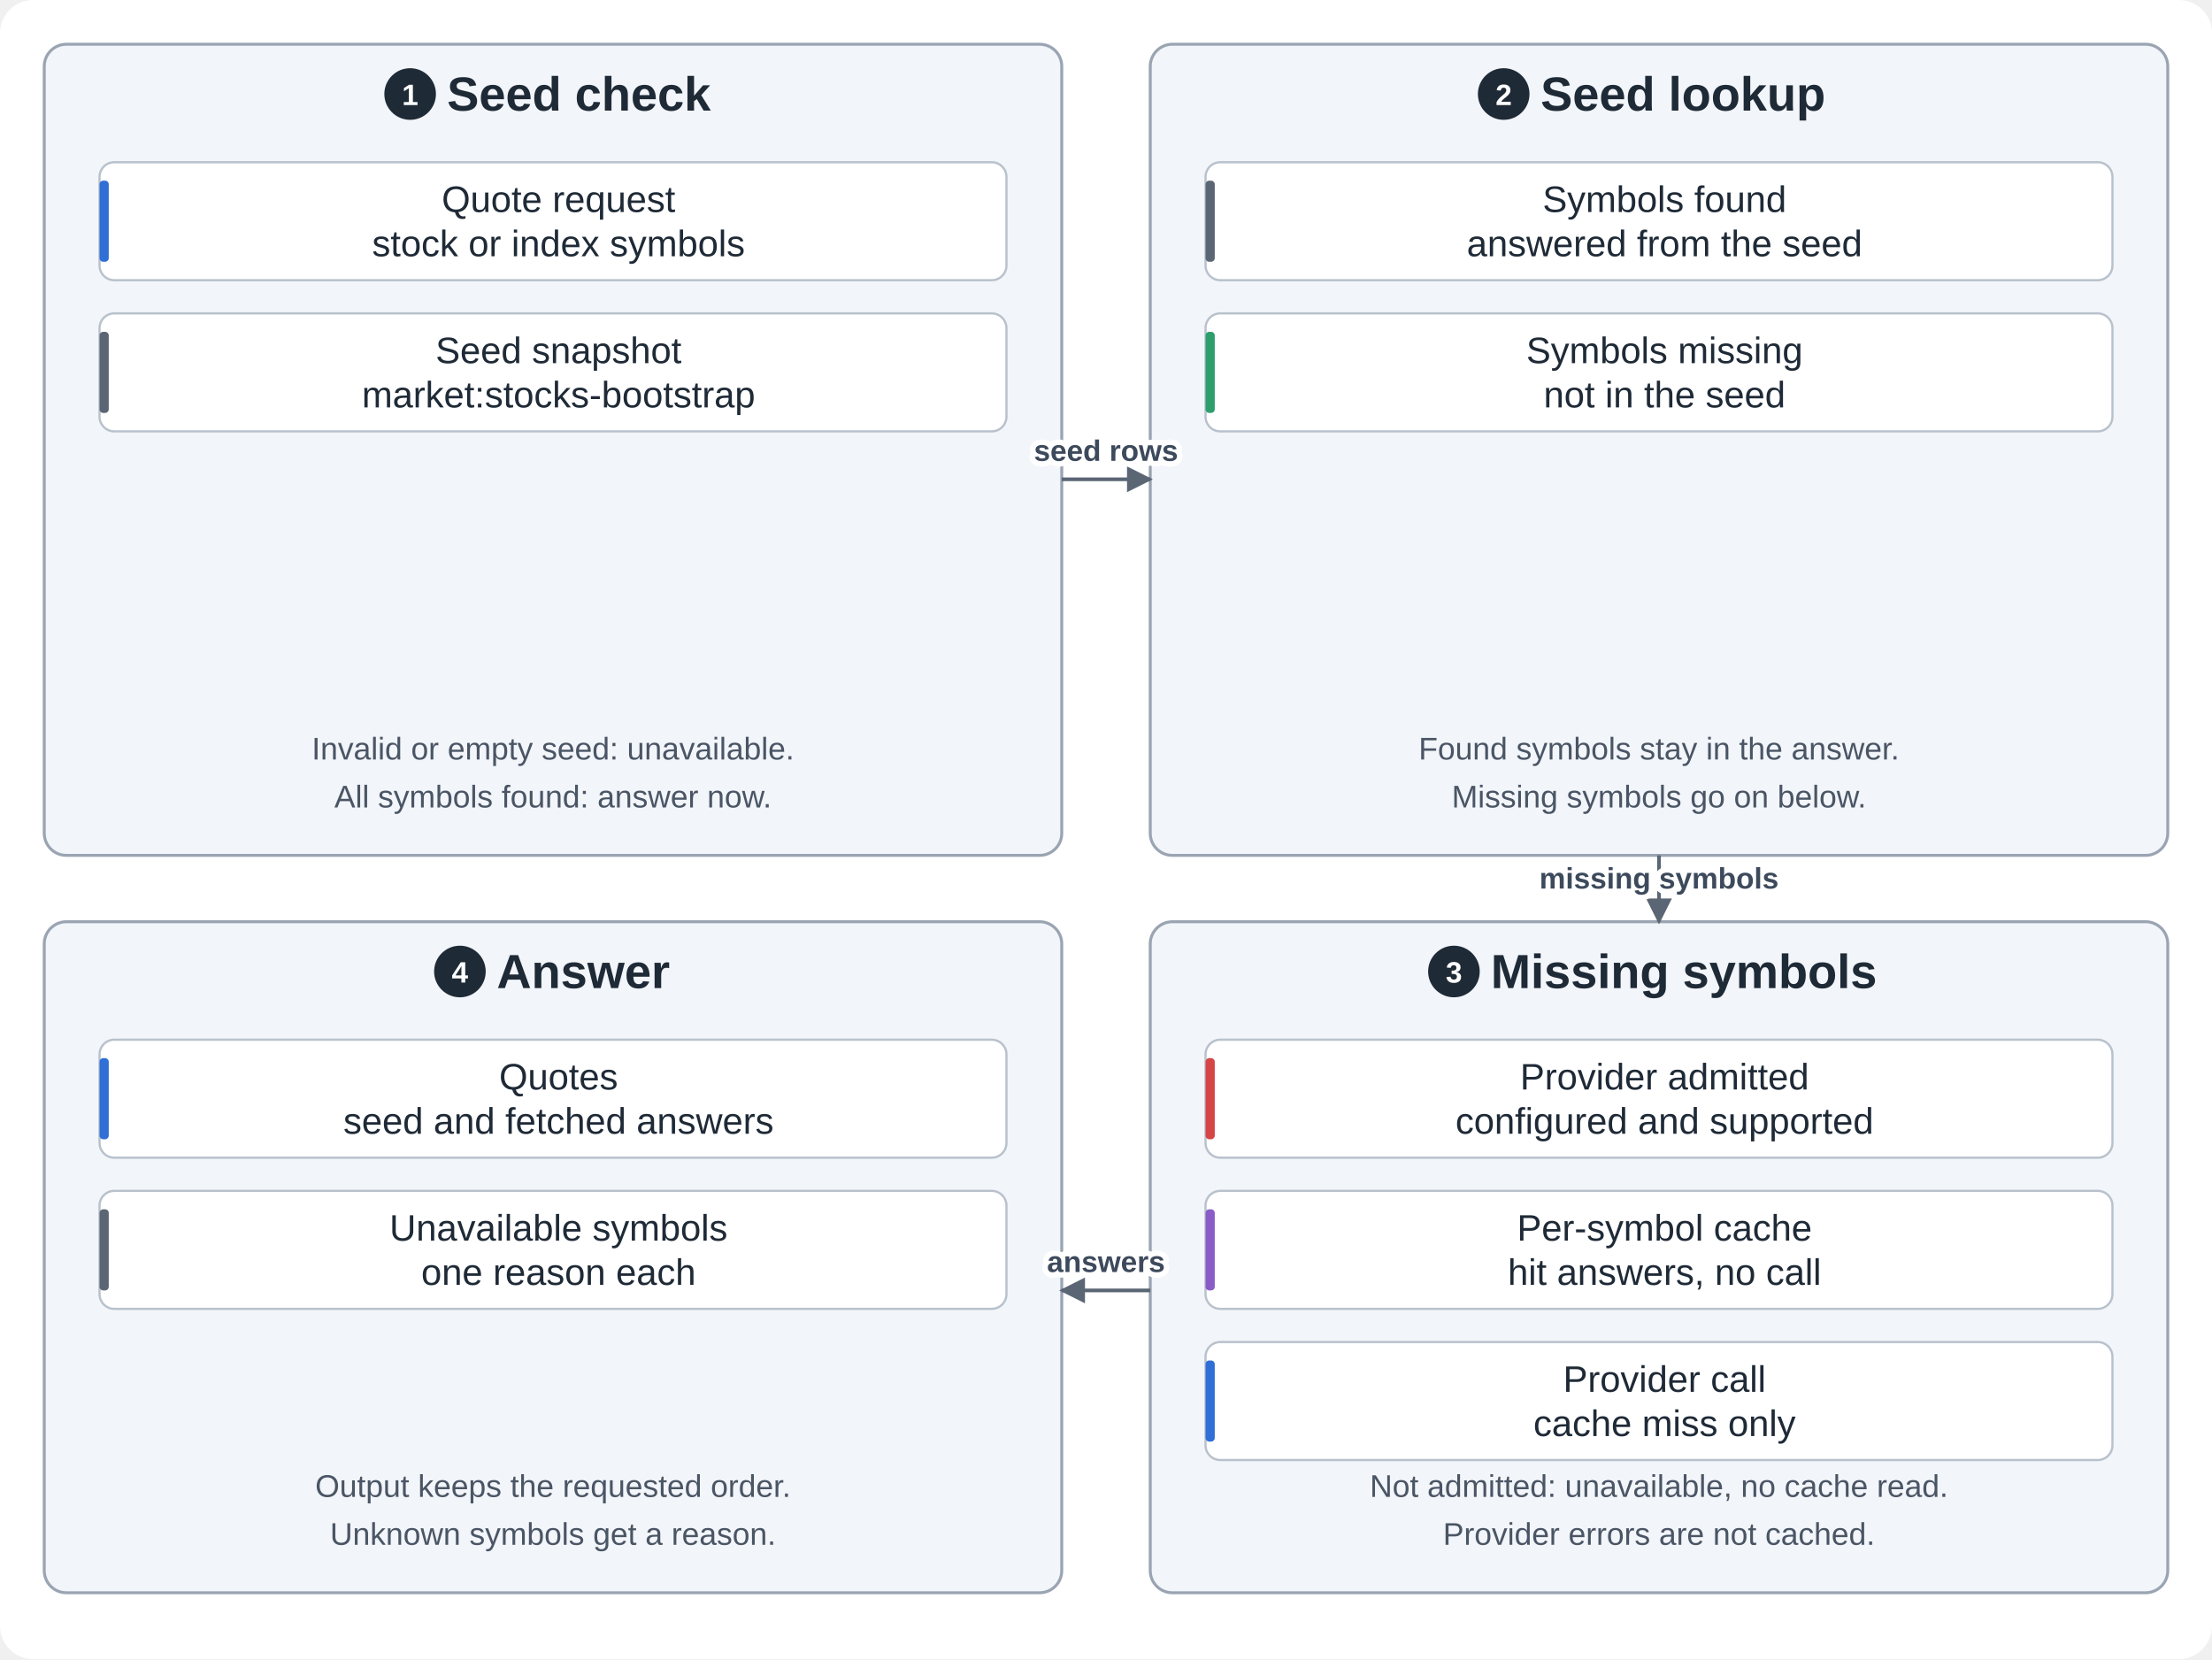
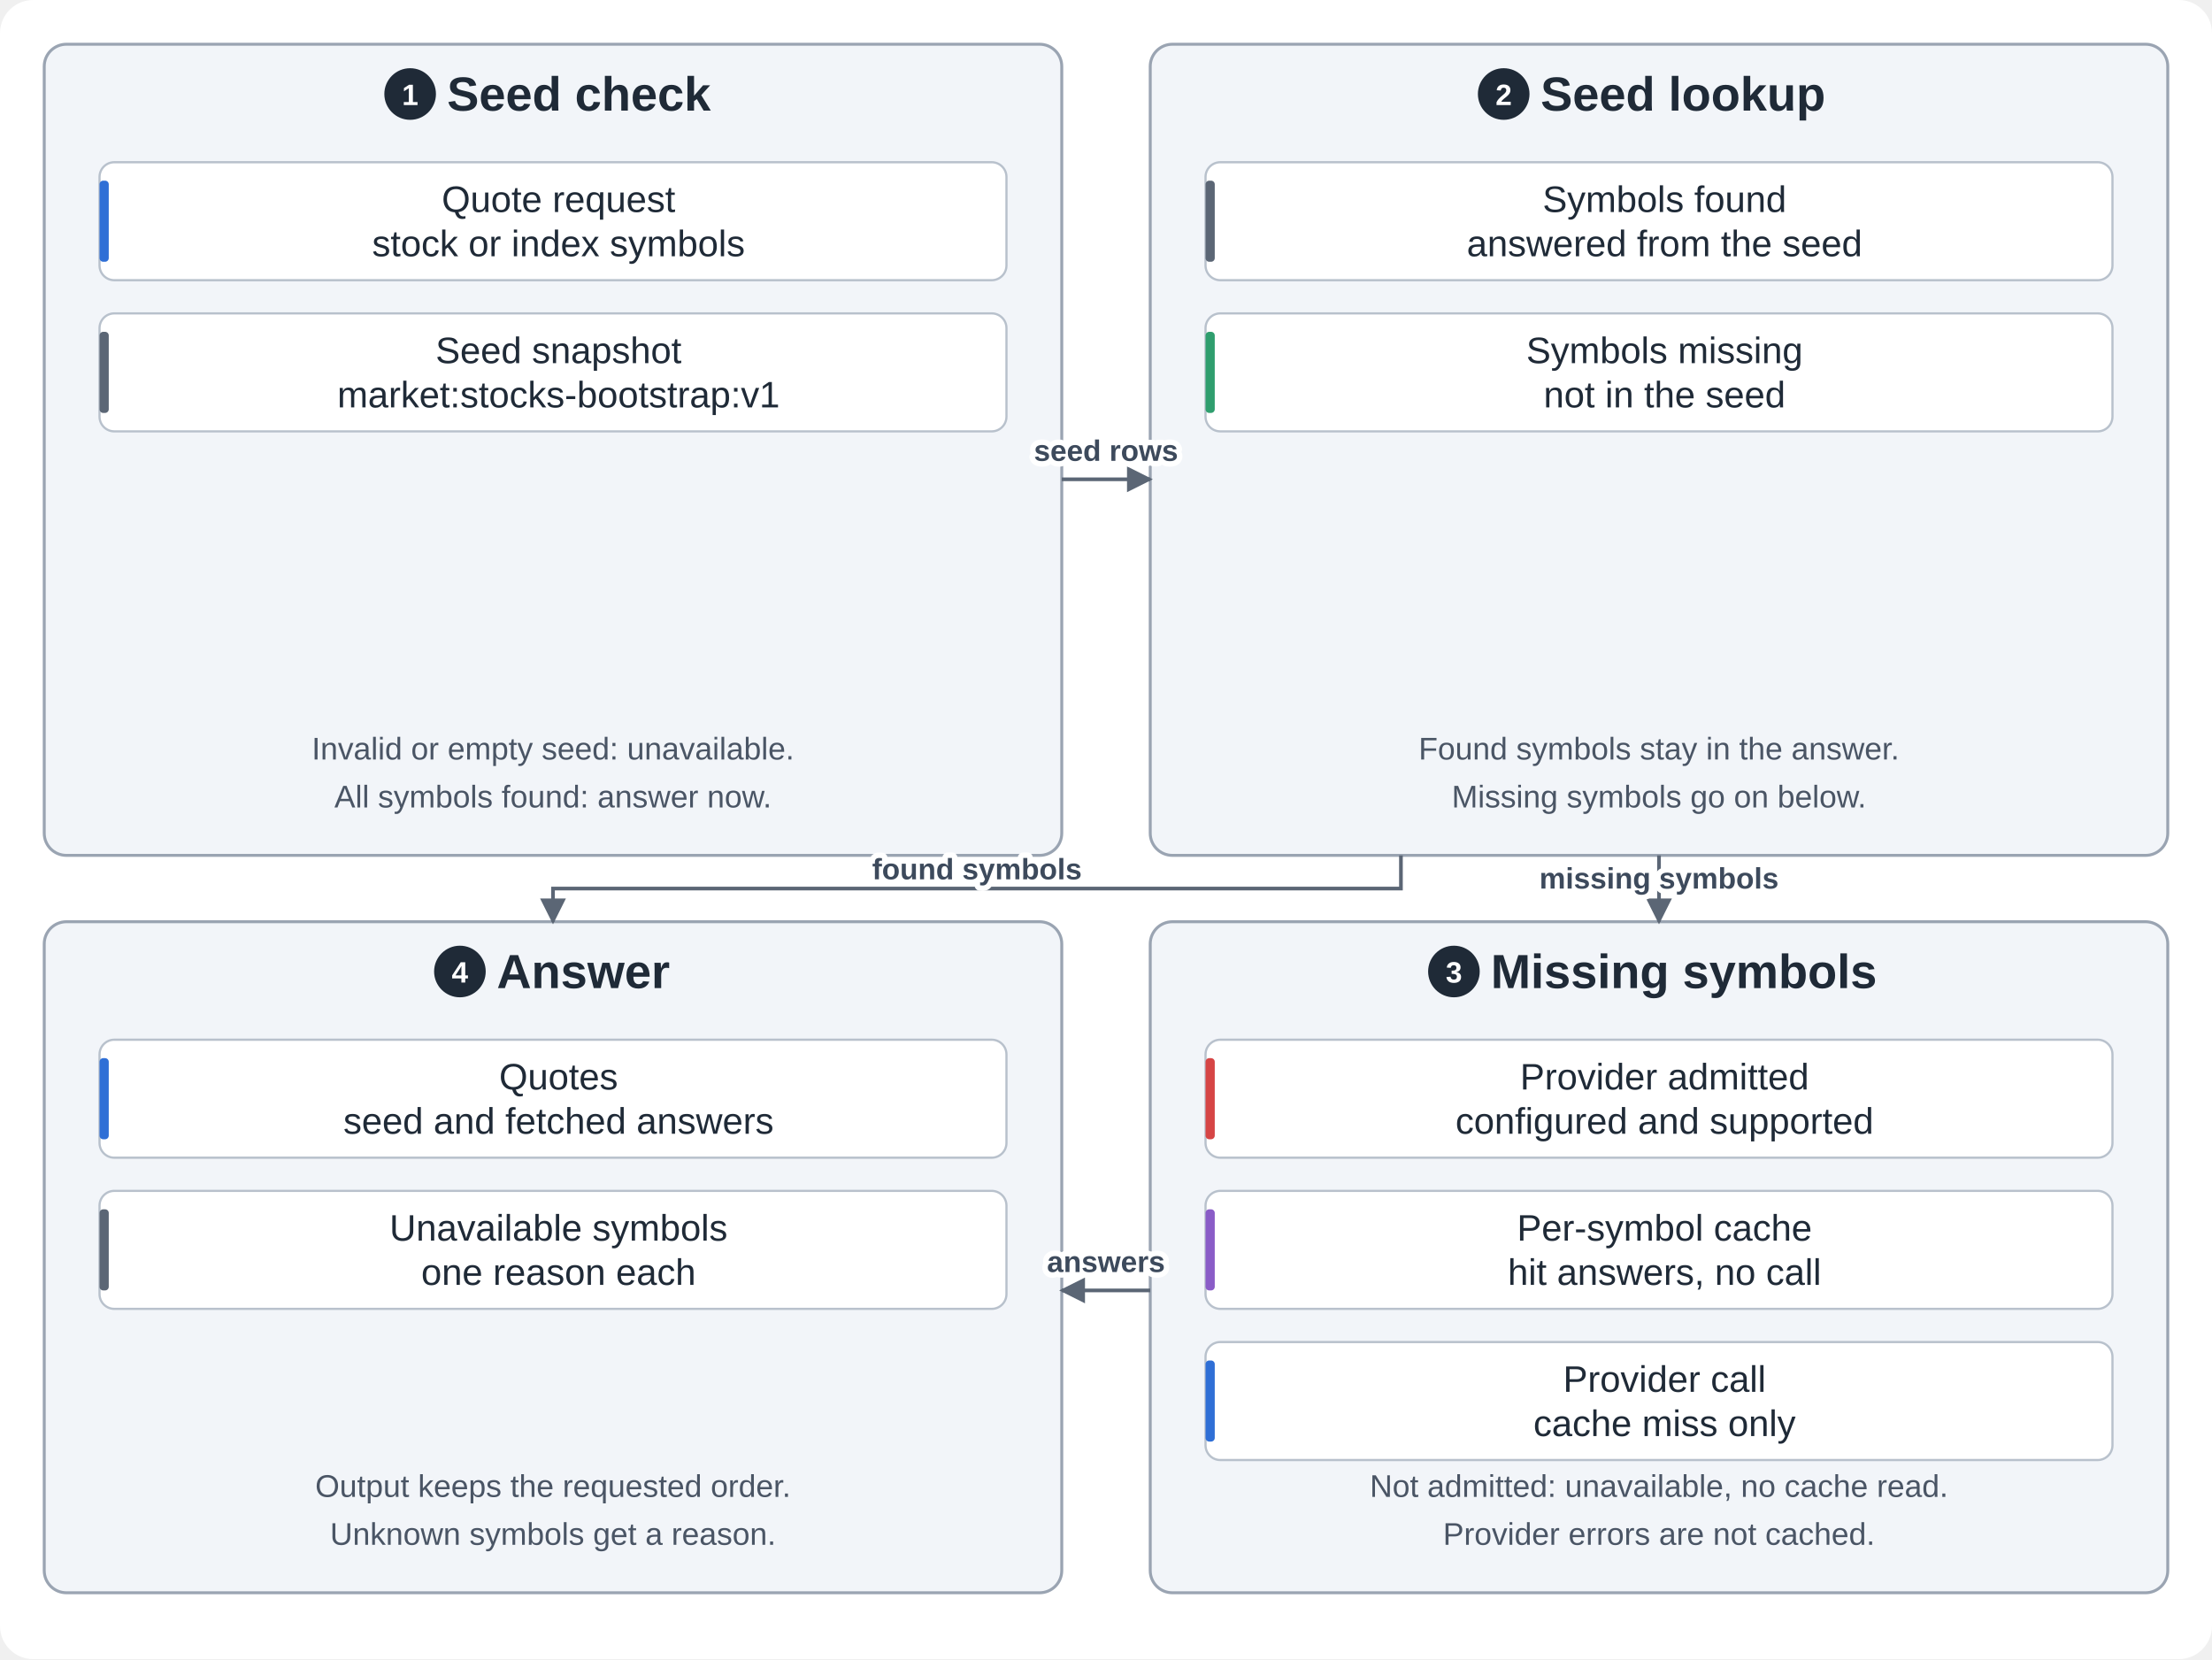
<svg xmlns="http://www.w3.org/2000/svg" viewBox="0 0 1200 900" width="1200" height="900" role="img" aria-labelledby="t d">
  <defs>
    <marker id="arr" viewBox="0 0 10 10" refX="9" refY="5" markerWidth="7" markerHeight="7" orient="auto">
      <path d="M0 0L10 5L0 10z" fill="#5b6675" />
    </marker>
    <marker id="ca" viewBox="0 0 10 10" refX="5" refY="5" markerWidth="6" markerHeight="6" orient="auto">
      <path d="M0 0L10 5L0 10z" fill="#5b6675" />
    </marker>
  </defs>
  <style>
text{font-family:-apple-system,"Helvetica Neue",Arial,"PingFang SC",sans-serif;fill:#1f2a37}
.gt{font-size:26px;font-weight:700}
.st{font-size:20px;font-weight:700}
.ag{font-size:20px}
.q{font-size:18px;fill:#3d4a5c}
.lb{font-size:17px;fill:#4a5565}
.al{font-size:16px;font-weight:600;fill:#3d4a5c;paint-order:stroke;stroke:#ffffff;stroke-width:6px;stroke-linejoin:round}
.grp{fill:#f2f5f9;stroke:#9aa4b2;stroke-width:1.6}
.sub{fill:#e8edf3;stroke:#b8c1cc;stroke-width:1.2}
.agent{fill:#ffffff;stroke:#b8c1cc;stroke-width:1.2}
.human{fill:#d6e6fb;stroke:#9cbbe6;stroke-width:1.2}
.front{fill:#dcf0e0;stroke:#9ccfa8;stroke-width:1.2}
.flow{stroke:#5b6675;stroke-width:2;fill:none;marker-end:url(#arr)}
.back{stroke-dasharray:7 5}
.cyc{stroke:#5b6675;stroke-width:2;fill:none;marker-end:url(#ca)}
.num{fill:#1f2a37}
.numt{font-size:16px;font-weight:700;fill:#ffffff}
</style>
  <rect width="1200" height="900" rx="18" fill="#ffffff" />
  <rect x="24" y="24" width="552" height="440" rx="12" class="grp" />
  <circle cx="222.5" cy="51" r="14" class="num" />
  <text x="222.5" y="57" class="numt" text-anchor="middle">1</text>
  <text x="242.5" y="60" class="gt" text-anchor="start">Seed check</text>
  <rect x="54" y="88" width="492" height="64" rx="8" class="agent" />
  <rect x="54" y="98" width="5" height="44" rx="2" fill="#2f6fd6" />
  <text x="303.0" y="115.0" class="ag" text-anchor="middle">Quote request</text>
  <text x="303.0" y="139.0" class="ag" text-anchor="middle">stock or index symbols</text>
  <rect x="54" y="170" width="492" height="64" rx="8" class="agent" />
  <rect x="54" y="180" width="5" height="44" rx="2" fill="#5b6675" />
  <text x="303.0" y="197.0" class="ag" text-anchor="middle">Seed snapshot</text>
-   <text x="303.0" y="221.0" class="ag" text-anchor="middle">market:stocks-bootstrap</text>
+   <text x="303.0" y="221.0" class="ag" text-anchor="middle">market:stocks-bootstrap:v1</text>
  <text x="300.0" y="412" class="lb" text-anchor="middle">Invalid or empty seed: unavailable.</text>
  <text x="300.0" y="438" class="lb" text-anchor="middle">All symbols found: answer now.</text>
  <rect x="624" y="24" width="552" height="440" rx="12" class="grp" />
  <circle cx="815.75" cy="51" r="14" class="num" />
  <text x="815.75" y="57" class="numt" text-anchor="middle">2</text>
  <text x="835.75" y="60" class="gt" text-anchor="start">Seed lookup</text>
  <rect x="654" y="88" width="492" height="64" rx="8" class="agent" />
  <rect x="654" y="98" width="5" height="44" rx="2" fill="#5b6675" />
  <text x="903.0" y="115.0" class="ag" text-anchor="middle">Symbols found</text>
  <text x="903.0" y="139.0" class="ag" text-anchor="middle">answered from the seed</text>
  <rect x="654" y="170" width="492" height="64" rx="8" class="agent" />
  <rect x="654" y="180" width="5" height="44" rx="2" fill="#2f9e6e" />
  <text x="903.0" y="197.0" class="ag" text-anchor="middle">Symbols missing</text>
  <text x="903.0" y="221.0" class="ag" text-anchor="middle">not in the seed</text>
  <text x="900.0" y="412" class="lb" text-anchor="middle">Found symbols stay in the answer.</text>
  <text x="900.0" y="438" class="lb" text-anchor="middle">Missing symbols go on below.</text>
  <path d="M576 260H624" class="flow" />
  <text x="600" y="250" class="al" text-anchor="middle">seed rows</text>
  <rect x="624" y="500" width="552" height="364" rx="12" class="grp" />
  <circle cx="788.75" cy="527" r="14" class="num" />
  <text x="788.75" y="533" class="numt" text-anchor="middle">3</text>
  <text x="808.75" y="536" class="gt" text-anchor="start">Missing symbols</text>
  <rect x="654" y="564" width="492" height="64" rx="8" class="agent" />
  <rect x="654" y="574" width="5" height="44" rx="2" fill="#d64545" />
  <text x="903.0" y="591.0" class="ag" text-anchor="middle">Provider admitted</text>
  <text x="903.0" y="615.0" class="ag" text-anchor="middle">configured and supported</text>
  <rect x="654" y="646" width="492" height="64" rx="8" class="agent" />
  <rect x="654" y="656" width="5" height="44" rx="2" fill="#8a5cc7" />
  <text x="903.0" y="673.0" class="ag" text-anchor="middle">Per-symbol cache</text>
  <text x="903.0" y="697.0" class="ag" text-anchor="middle">hit answers, no call</text>
  <rect x="654" y="728" width="492" height="64" rx="8" class="agent" />
  <rect x="654" y="738" width="5" height="44" rx="2" fill="#2f6fd6" />
  <text x="903.0" y="755.0" class="ag" text-anchor="middle">Provider call</text>
  <text x="903.0" y="779.0" class="ag" text-anchor="middle">cache miss only</text>
  <text x="900.0" y="812" class="lb" text-anchor="middle">Not admitted: unavailable, no cache read.</text>
  <text x="900.0" y="838" class="lb" text-anchor="middle">Provider errors are not cached.</text>
  <path d="M900 464V500" class="flow" />
  <text x="900" y="482" class="al" text-anchor="middle">missing symbols</text>
  <rect x="24" y="500" width="552" height="364" rx="12" class="grp" />
  <circle cx="249.5" cy="527" r="14" class="num" />
  <text x="249.5" y="533" class="numt" text-anchor="middle">4</text>
  <text x="269.5" y="536" class="gt" text-anchor="start">Answer</text>
  <rect x="54" y="564" width="492" height="64" rx="8" class="agent" />
  <rect x="54" y="574" width="5" height="44" rx="2" fill="#2f6fd6" />
  <text x="303.0" y="591.0" class="ag" text-anchor="middle">Quotes</text>
  <text x="303.0" y="615.0" class="ag" text-anchor="middle">seed and fetched answers</text>
  <rect x="54" y="646" width="492" height="64" rx="8" class="agent" />
  <rect x="54" y="656" width="5" height="44" rx="2" fill="#5b6675" />
  <text x="303.0" y="673.0" class="ag" text-anchor="middle">Unavailable symbols</text>
  <text x="303.0" y="697.0" class="ag" text-anchor="middle">one reason each</text>
  <text x="300.0" y="812" class="lb" text-anchor="middle">Output keeps the requested order.</text>
  <text x="300.0" y="838" class="lb" text-anchor="middle">Unknown symbols get a reason.</text>
  <path d="M624 700H576" class="flow" />
  <text x="600" y="690" class="al" text-anchor="middle">answers</text>
+   <path d="M760 464V482H300V500" class="flow" />
+   <text x="530" y="477" class="al" text-anchor="middle">found symbols</text>
</svg>
